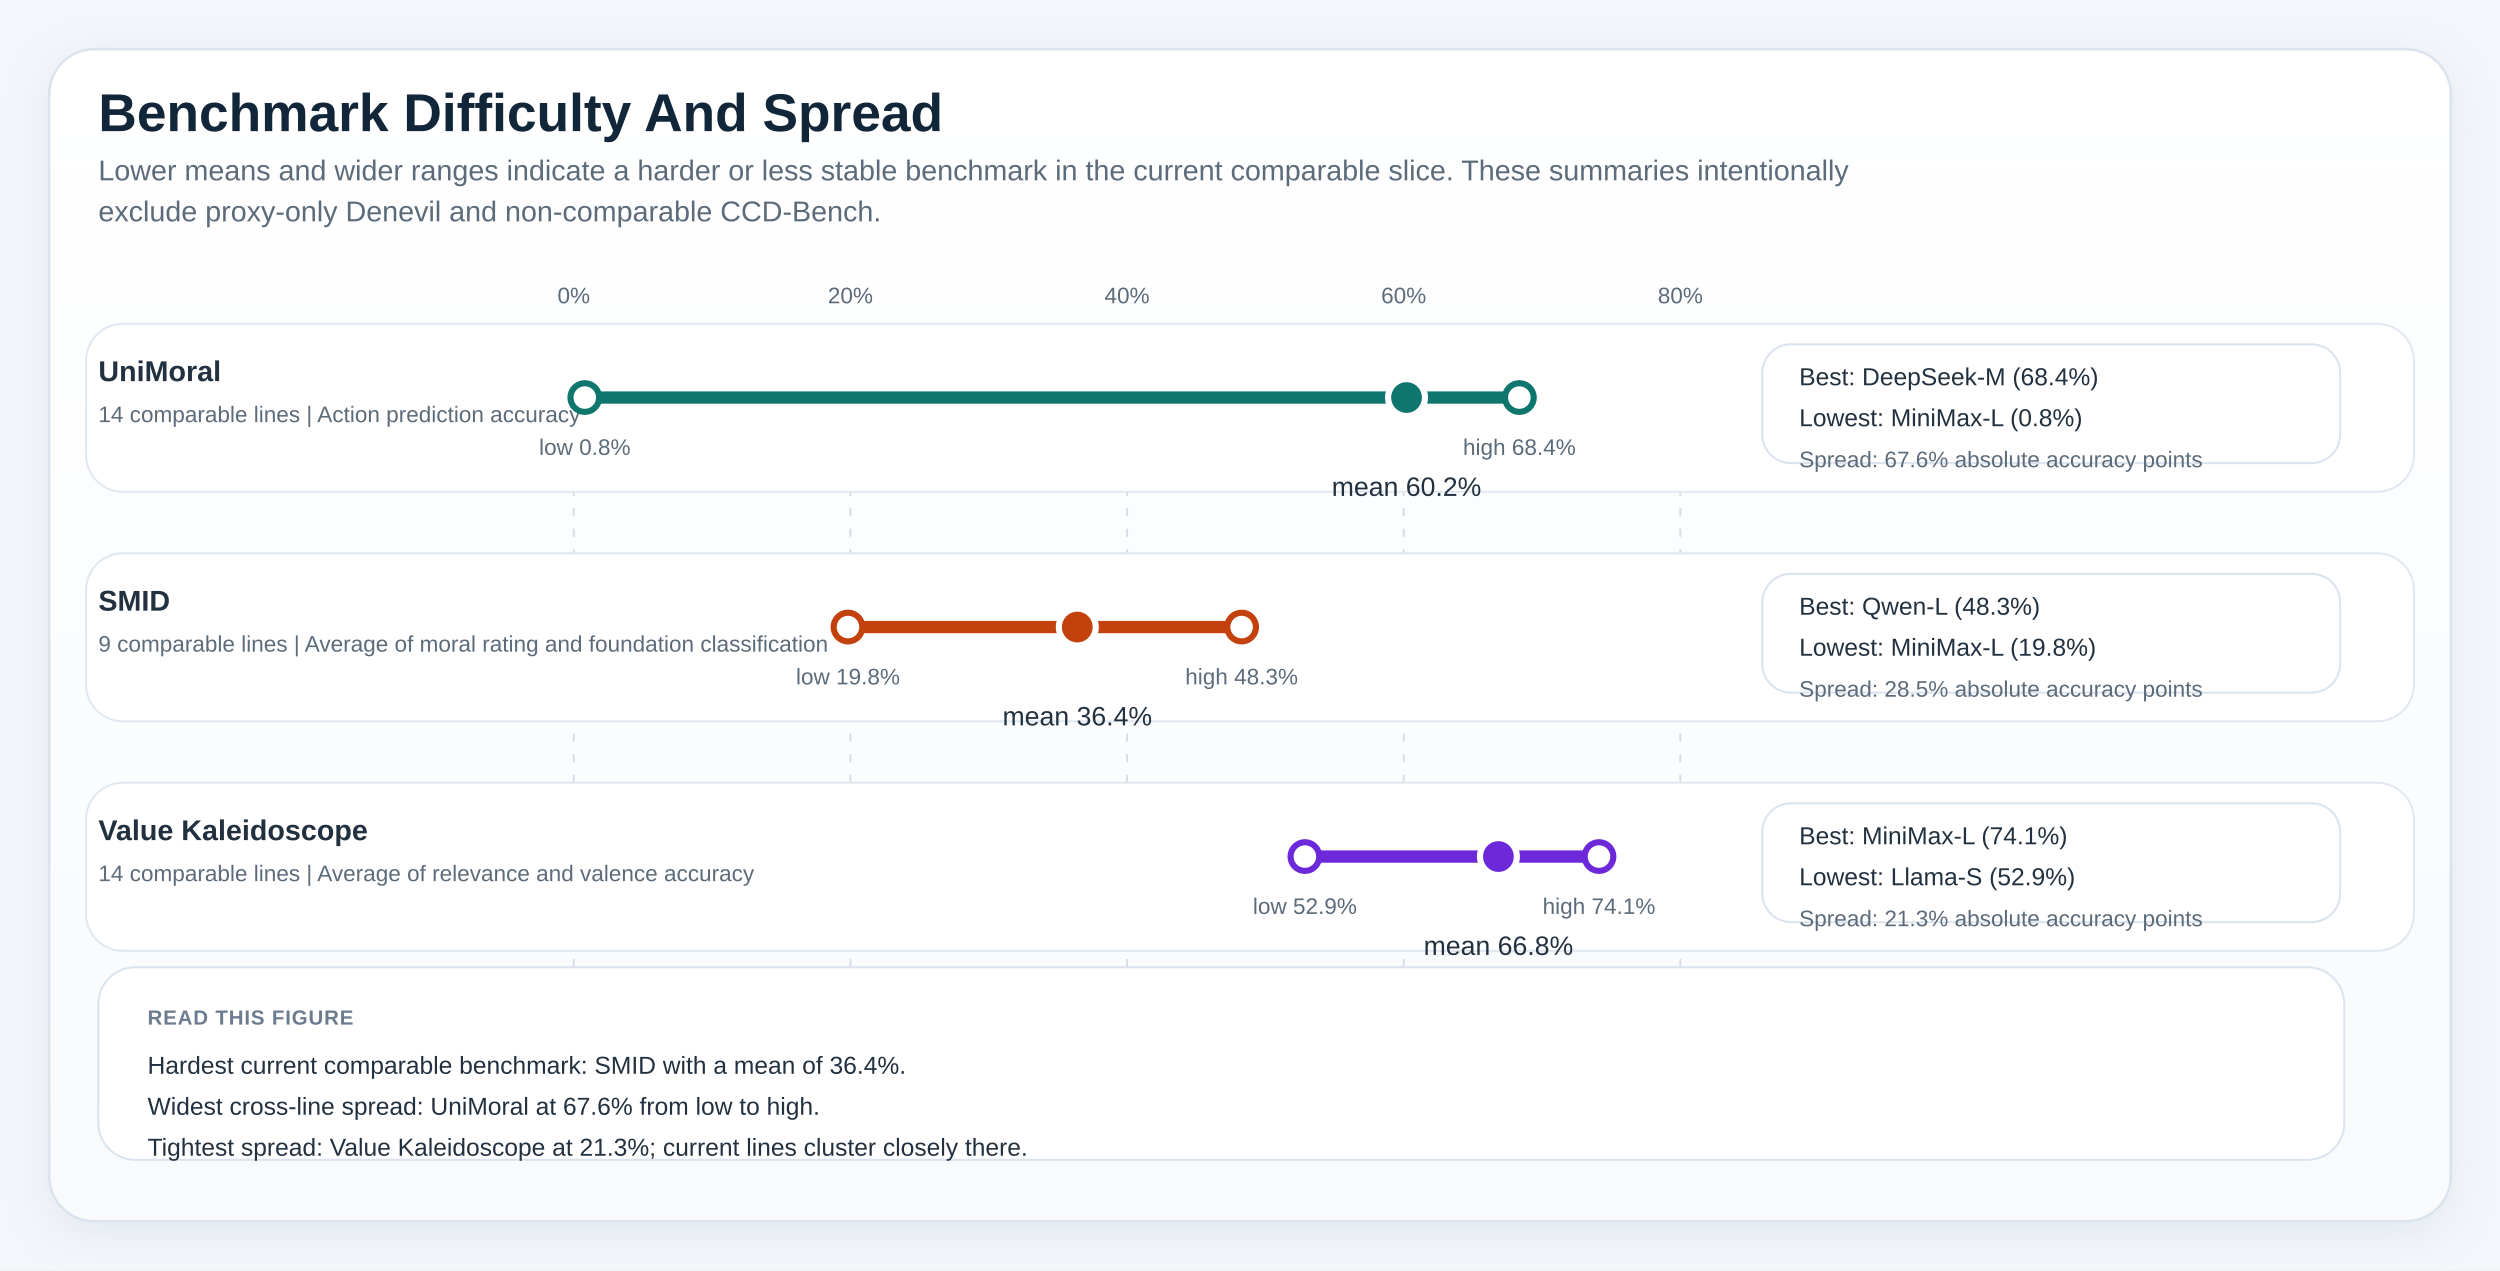
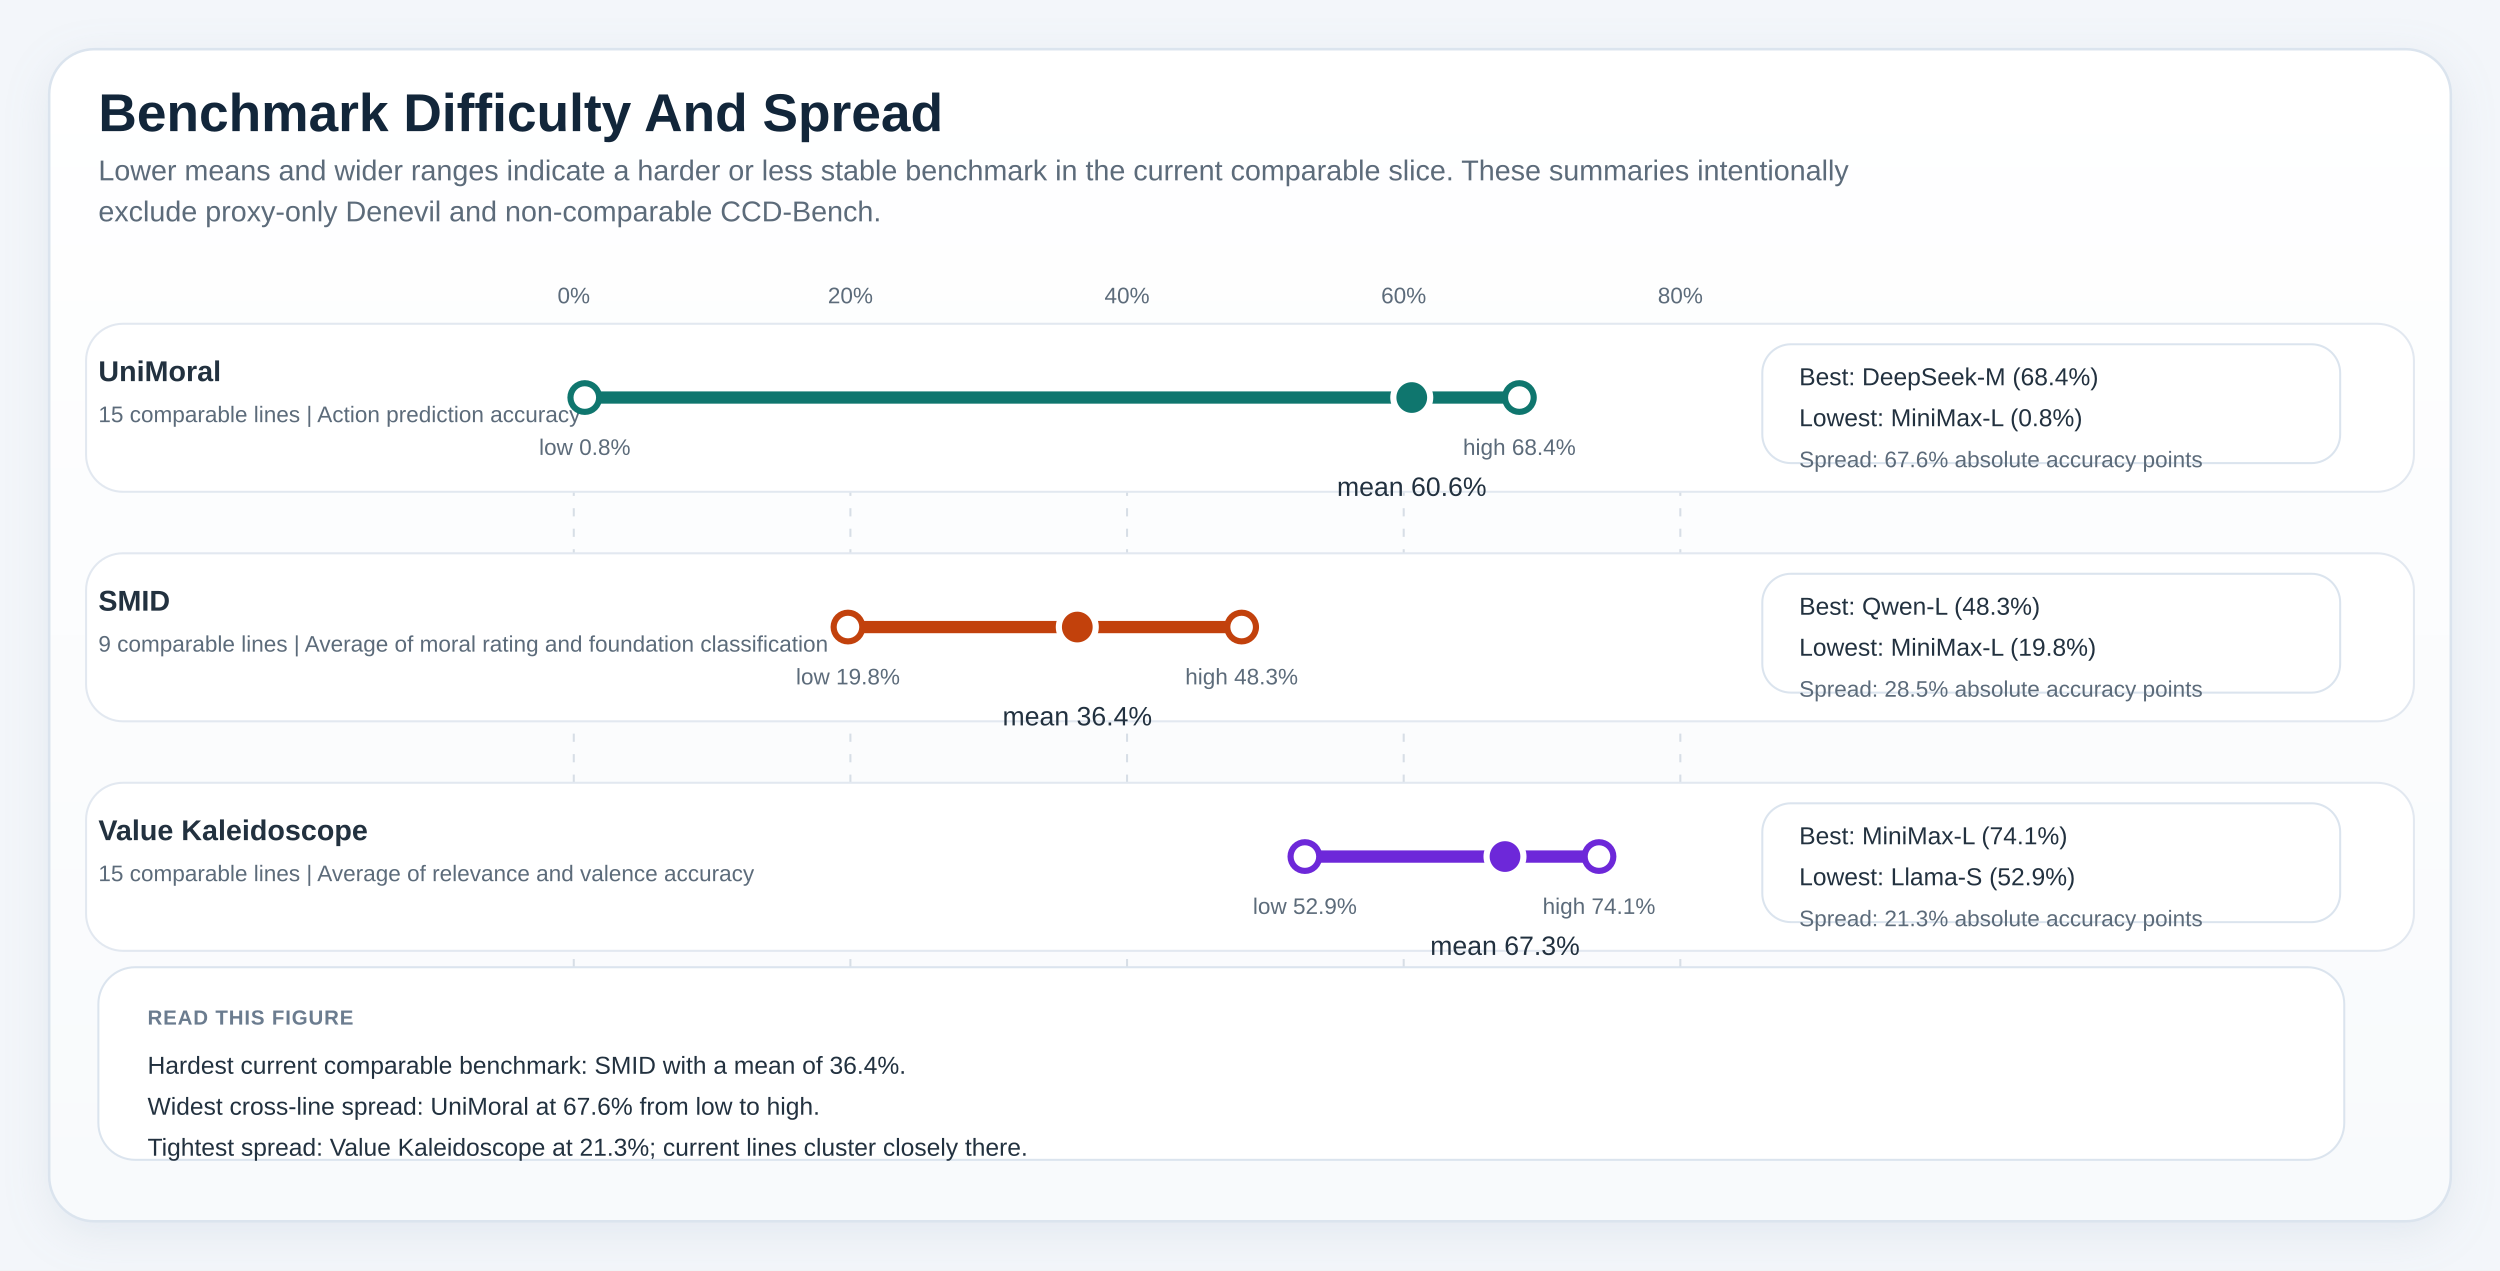
<svg xmlns="http://www.w3.org/2000/svg" viewBox="0 0 1220 620" role="img" preserveAspectRatio="xMidYMin meet" style="max-width:100%;height:auto">
  <defs>
    <linearGradient id="panelGradient" x1="0" x2="0" y1="0" y2="1">
      <stop offset="0%" stop-color="#ffffff" />
      <stop offset="100%" stop-color="#f8fafc" />
    </linearGradient>
    <pattern id="diagonalHatch" width="8" height="8" patternUnits="userSpaceOnUse" patternTransform="rotate(45)">
      <line x1="0" y1="0" x2="0" y2="8" stroke="#cdd6e1" stroke-width="3" />
    </pattern>
    <filter id="softShadow" x="-20%" y="-20%" width="140%" height="140%">
      <feDropShadow dx="0" dy="6" stdDeviation="10" flood-color="#9fb0c2" flood-opacity="0.18" />
    </filter>
    <style>
.canvas { fill: #f3f6fa; }
.title { font: 700 26px 'IBM Plex Sans', 'Helvetica Neue', Arial, sans-serif; fill: #12263a; }
.subtitle { font: 400 14px 'IBM Plex Sans', 'Helvetica Neue', Arial, sans-serif; fill: #5c6b7a; }
.axis { font: 600 14px 'IBM Plex Sans', 'Helvetica Neue', Arial, sans-serif; fill: #22313f; }
.label { font: 500 13px 'IBM Plex Sans', 'Helvetica Neue', Arial, sans-serif; fill: #22313f; }
.metric { font: 700 20px 'IBM Plex Sans', 'Helvetica Neue', Arial, sans-serif; fill: #12263a; }
.celltext { font: 700 16px 'IBM Plex Sans', 'Helvetica Neue', Arial, sans-serif; fill: #ffffff; }
.celltext-dark { font: 700 16px 'IBM Plex Sans', 'Helvetica Neue', Arial, sans-serif; fill: #173042; }
.cellsub { font: 500 11px 'IBM Plex Sans', 'Helvetica Neue', Arial, sans-serif; fill: rgba(255,255,255,0.88); }
.cellsub-dark { font: 600 11px 'IBM Plex Sans', 'Helvetica Neue', Arial, sans-serif; fill: #385062; }
.body { font: 500 12px 'IBM Plex Sans', 'Helvetica Neue', Arial, sans-serif; fill: #22313f; }
.small { font: 500 11px 'IBM Plex Sans', 'Helvetica Neue', Arial, sans-serif; fill: #5c6b7a; }
.tiny { font: 600 10px 'IBM Plex Sans', 'Helvetica Neue', Arial, sans-serif; fill: #6b7c8f; letter-spacing: 0.04em; }
.grid { fill: #ffffff; stroke: #d7dee6; stroke-width: 1.25; }
.panel { fill: url(#panelGradient); stroke: #dbe4ee; stroke-width: 1.25; filter: url(#softShadow); }
.subpanel { fill: #ffffff; stroke: #e2e8f0; stroke-width: 1; }
.legend-card { fill: #ffffff; stroke: #dbe4ee; stroke-width: 1; }
.guide { stroke: #d7dee6; stroke-width: 1; stroke-dasharray: 4 6; }
.baseline { stroke: #aab7c6; stroke-width: 1.1; }
.muted-cell { fill: #eef2f7; stroke: #d7dee6; stroke-width: 1; }
.muted-bar { fill: #ecf1f6; stroke: #d7dee6; stroke-width: 1; }
.outline { stroke: rgba(255,255,255,0.9); stroke-width: 1; }
</style>
  </defs>
  <rect x="0" y="0" width="1220" height="620" class="canvas" />
  <rect x="24" y="24" width="1172" height="572" rx="22" class="panel" />
  <text x="48" y="64" class="title">Benchmark Difficulty And Spread</text>
  <text x="48" y="88" class="subtitle">Lower means and wider ranges indicate a harder or less stable benchmark in the current comparable slice. These summaries intentionally</text>
  <text x="48" y="108" class="subtitle">exclude proxy-only Denevil and non-comparable CCD-Bench.</text>
  <line x1="280.00" y1="158" x2="280.00" y2="482" class="guide" />
  <text x="280.00" y="148" text-anchor="middle" class="small">0%</text>
  <line x1="415.00" y1="158" x2="415.00" y2="482" class="guide" />
  <text x="415.00" y="148" text-anchor="middle" class="small">20%</text>
  <line x1="550.00" y1="158" x2="550.00" y2="482" class="guide" />
  <text x="550.00" y="148" text-anchor="middle" class="small">40%</text>
  <line x1="685.00" y1="158" x2="685.00" y2="482" class="guide" />
  <text x="685.00" y="148" text-anchor="middle" class="small">60%</text>
  <line x1="820.00" y1="158" x2="820.00" y2="482" class="guide" />
  <text x="820.00" y="148" text-anchor="middle" class="small">80%</text>
  <rect x="42" y="158" width="1136" height="82" rx="18" class="subpanel" />
  <text x="48" y="186" class="axis">UniMoral</text>
-   <text x="48" y="206" class="small">14 comparable lines | Action prediction accuracy</text>
+   <text x="48" y="206" class="small">15 comparable lines | Action prediction accuracy</text>
  <line x1="285.38" y1="194" x2="741.45" y2="194" stroke="#0f766e" stroke-width="6" stroke-linecap="round" />
  <circle cx="285.38" cy="194" r="7" fill="#ffffff" stroke="#0f766e" stroke-width="3" />
  <circle cx="741.45" cy="194" r="7" fill="#ffffff" stroke="#0f766e" stroke-width="3" />
-   <circle cx="686.39" cy="194" r="9" fill="#0f766e" stroke="#ffffff" stroke-width="3" />
+   <circle cx="688.94" cy="194" r="9" fill="#0f766e" stroke="#ffffff" stroke-width="3" />
  <text x="285.38" y="222" text-anchor="middle" class="small">low 0.8%</text>
-   <text x="686.39" y="242" text-anchor="middle" class="label">mean 60.2%</text>
+   <text x="688.94" y="242" text-anchor="middle" class="label">mean 60.6%</text>
  <text x="741.45" y="222" text-anchor="middle" class="small">high 68.4%</text>
  <rect x="860" y="168" width="282" height="58" rx="14" class="legend-card" />
  <text x="878" y="188" class="body">Best: DeepSeek-M (68.4%)</text>
  <text x="878" y="208" class="body">Lowest: MiniMax-L (0.8%)</text>
  <text x="878" y="228" class="small">Spread: 67.6% absolute accuracy points</text>
  <rect x="42" y="270" width="1136" height="82" rx="18" class="subpanel" />
  <text x="48" y="298" class="axis">SMID</text>
  <text x="48" y="318" class="small">9 comparable lines | Average of moral rating and foundation classification</text>
  <line x1="413.81" y1="306" x2="605.91" y2="306" stroke="#c2410c" stroke-width="6" stroke-linecap="round" />
  <circle cx="413.81" cy="306" r="7" fill="#ffffff" stroke="#c2410c" stroke-width="3" />
  <circle cx="605.91" cy="306" r="7" fill="#ffffff" stroke="#c2410c" stroke-width="3" />
  <circle cx="525.72" cy="306" r="9" fill="#c2410c" stroke="#ffffff" stroke-width="3" />
  <text x="413.81" y="334" text-anchor="middle" class="small">low 19.8%</text>
  <text x="525.72" y="354" text-anchor="middle" class="label">mean 36.4%</text>
  <text x="605.91" y="334" text-anchor="middle" class="small">high 48.3%</text>
  <rect x="860" y="280" width="282" height="58" rx="14" class="legend-card" />
  <text x="878" y="300" class="body">Best: Qwen-L (48.3%)</text>
  <text x="878" y="320" class="body">Lowest: MiniMax-L (19.8%)</text>
  <text x="878" y="340" class="small">Spread: 28.5% absolute accuracy points</text>
  <rect x="42" y="382" width="1136" height="82" rx="18" class="subpanel" />
  <text x="48" y="410" class="axis">Value Kaleidoscope</text>
-   <text x="48" y="430" class="small">14 comparable lines | Average of relevance and valence accuracy</text>
+   <text x="48" y="430" class="small">15 comparable lines | Average of relevance and valence accuracy</text>
  <line x1="636.79" y1="418" x2="780.31" y2="418" stroke="#6d28d9" stroke-width="6" stroke-linecap="round" />
  <circle cx="636.79" cy="418" r="7" fill="#ffffff" stroke="#6d28d9" stroke-width="3" />
  <circle cx="780.31" cy="418" r="7" fill="#ffffff" stroke="#6d28d9" stroke-width="3" />
-   <circle cx="731.23" cy="418" r="9" fill="#6d28d9" stroke="#ffffff" stroke-width="3" />
+   <circle cx="734.44" cy="418" r="9" fill="#6d28d9" stroke="#ffffff" stroke-width="3" />
  <text x="636.79" y="446" text-anchor="middle" class="small">low 52.9%</text>
-   <text x="731.23" y="466" text-anchor="middle" class="label">mean 66.8%</text>
+   <text x="734.44" y="466" text-anchor="middle" class="label">mean 67.3%</text>
  <text x="780.31" y="446" text-anchor="middle" class="small">high 74.1%</text>
  <rect x="860" y="392" width="282" height="58" rx="14" class="legend-card" />
  <text x="878" y="412" class="body">Best: MiniMax-L (74.1%)</text>
  <text x="878" y="432" class="body">Lowest: Llama-S (52.9%)</text>
  <text x="878" y="452" class="small">Spread: 21.3% absolute accuracy points</text>
  <rect x="48" y="472" width="1096" height="94" rx="18" class="legend-card" />
  <text x="72" y="500" class="tiny">READ THIS FIGURE</text>
  <text x="72" y="524" class="body">Hardest current comparable benchmark: SMID with a mean of 36.4%.</text>
  <text x="72" y="544" class="body">Widest cross-line spread: UniMoral at 67.6% from low to high.</text>
  <text x="72" y="564" class="body">Tightest spread: Value Kaleidoscope at 21.3%; current lines cluster closely there.</text>
</svg>
